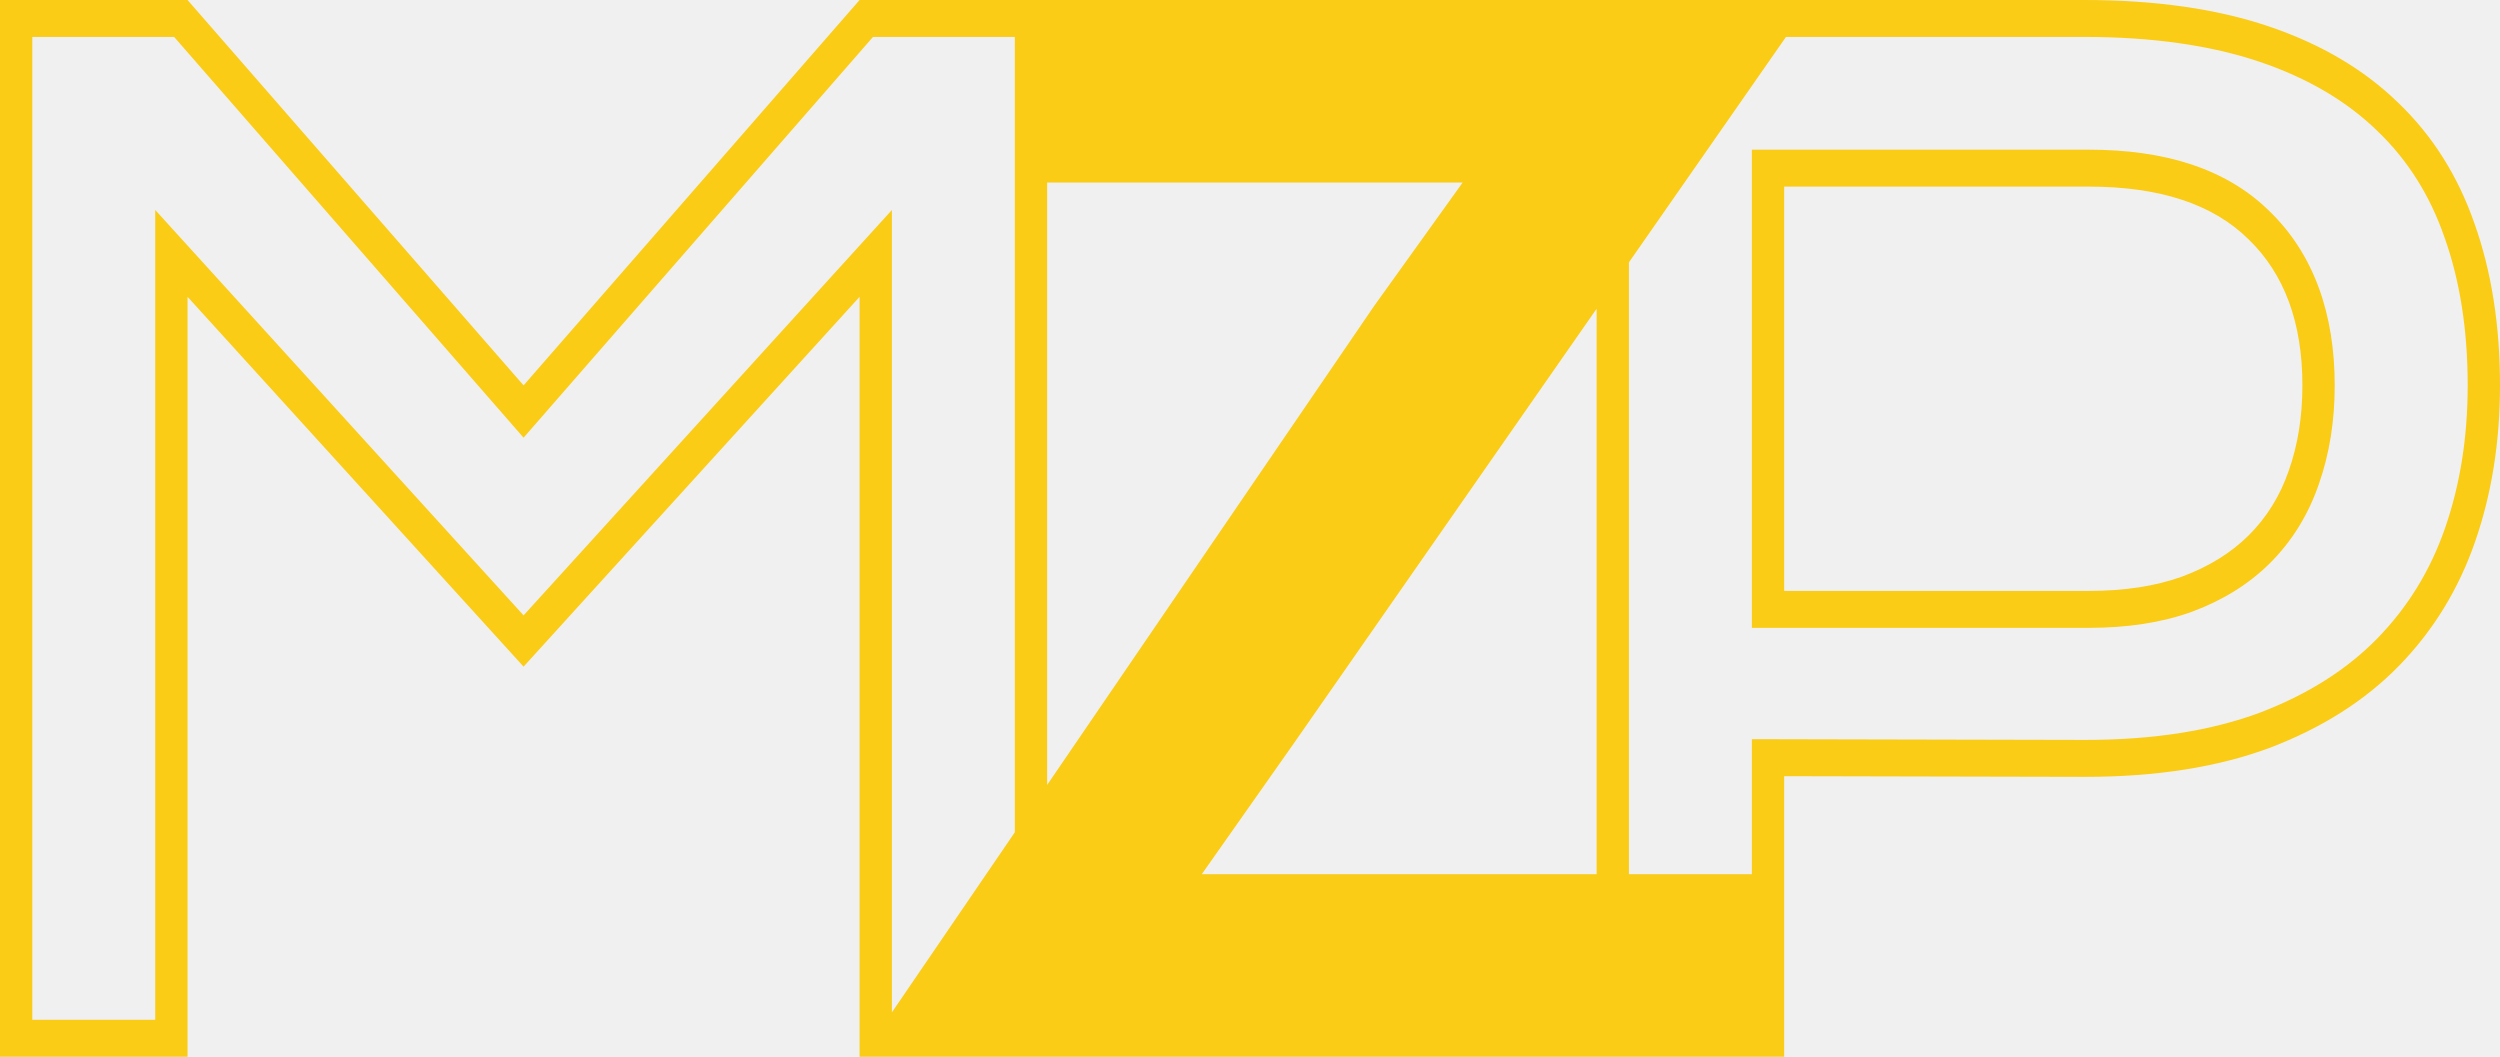
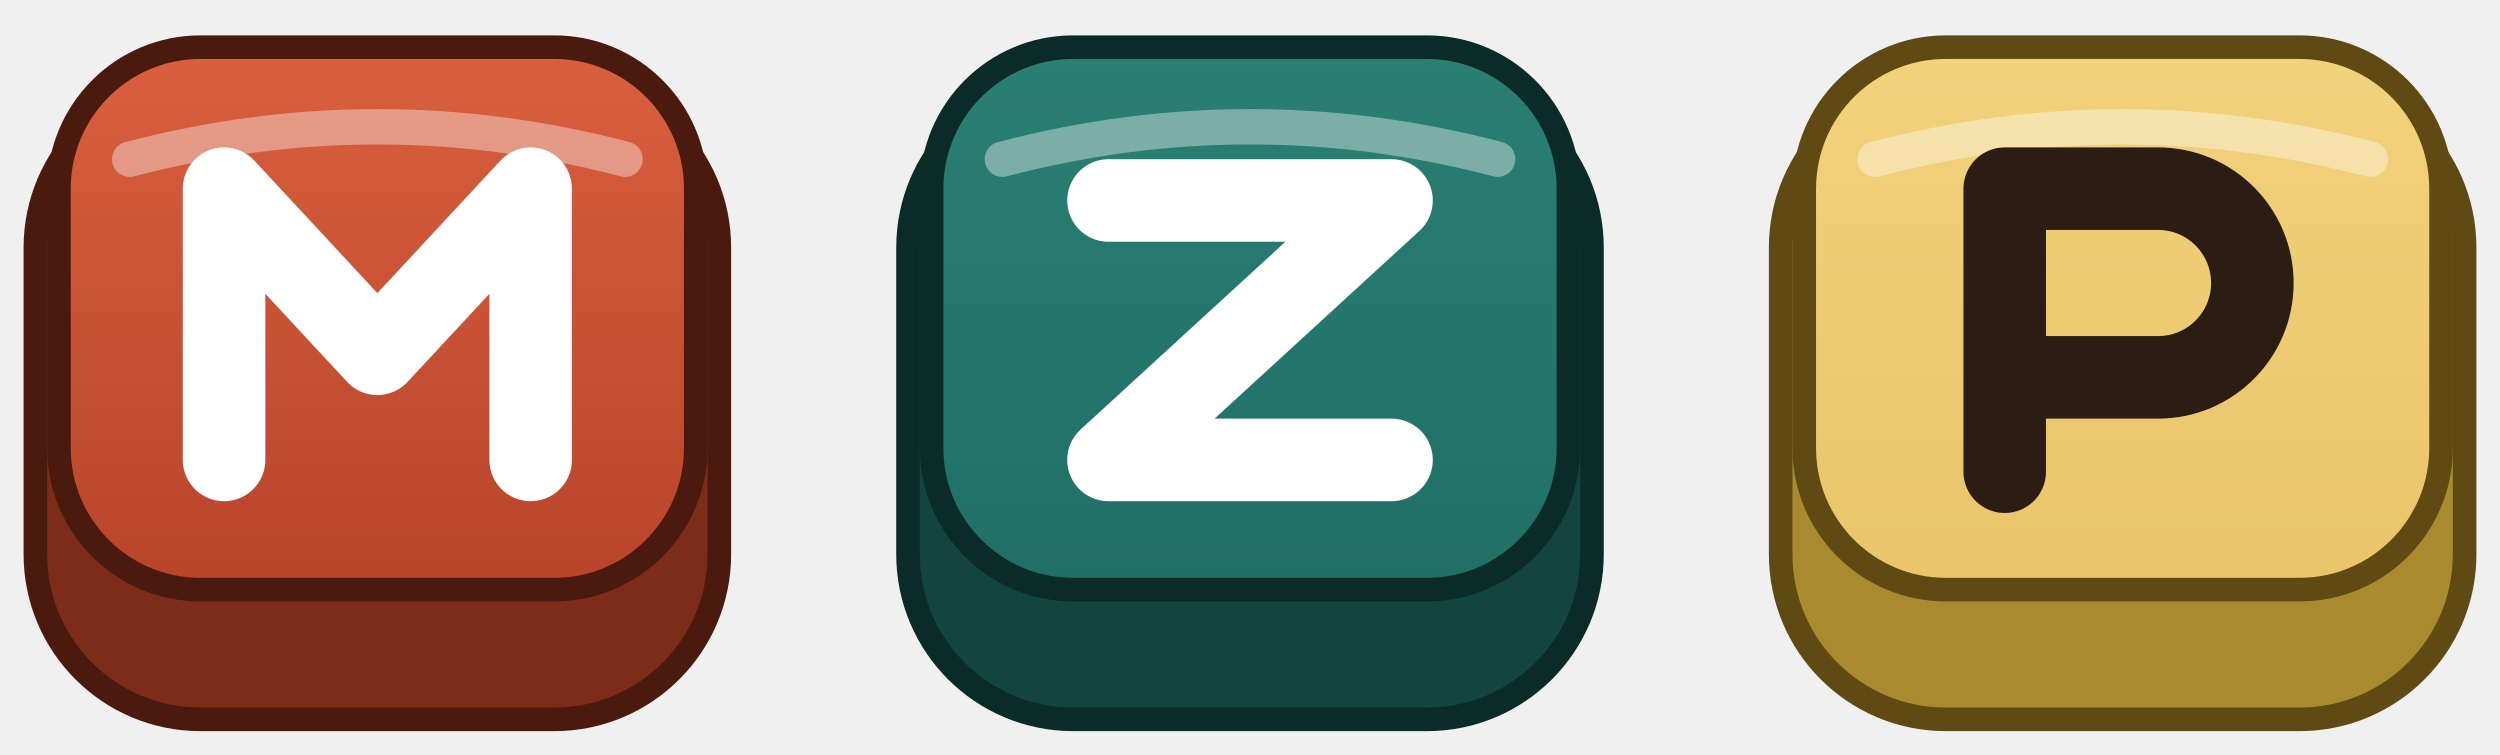
- <svg xmlns="http://www.w3.org/2000/svg" fill="none" height="167" viewBox="0 0 395 167" width="395">
-   <path clip-rule="evenodd" d="m29.631 0h-29.631v166.967h29.631v-120.071l53.093 58.433 53.092-58.433v120.071h.315 29.316 86.82 29.401.23v-44.332l47.577.107c11.217 0 20.938-1.531 29.164-4.594 8.226-3.133 15.018-7.442 20.377-12.926 5.422-5.554 9.441-12.106 12.058-19.655 2.617-7.549 3.926-15.774 3.926-24.677 0-9.472-1.34-17.982-4.019-25.531-2.618-7.549-6.637-13.923-12.058-19.122-5.422-5.27-12.245-9.294-20.471-12.071s-17.947-4.166-29.164-4.166h-43.04-33.981-86.82-.447-29.184l-53.092 60.89zm135.816 28.843v95.18l51.631-75.631 14.021-19.549zm-5.104 102.658v-125.667h-22.407l-55.212 63.321-55.212-63.321h-22.406v155.299h19.421v-127.955l58.198 64.052 58.197-64.052v126.772zm91.924-82.723-47.808 68.623-14.581 20.724h62.389zm24.526 89.347h-19.422v-96.675l24.813-35.616h47.104c10.869 0 20.08 1.348 27.718 3.927 7.679 2.593 13.831 6.275 18.609 10.92l.013.013.013.013c4.77 4.574 8.287 10.149 10.594 16.802l.007.022.008.022c2.396 6.749 3.645 14.497 3.645 23.338 0 8.237-1.209 15.726-3.567 22.527-2.318 6.688-5.872 12.494-10.72 17.461-4.74 4.849-10.878 8.797-18.566 11.728-7.585 2.821-16.741 4.3-27.562 4.301h-.005l-52.682-.119zm69.468-41.444-.023.008c-4.785 1.714-10.214 2.51-16.202 2.51h-53.243v-75.549h53.243c11.826 0 21.649 2.907 28.558 9.735 6.997 6.78 10.291 16.219 10.291 27.506 0 5.561-.812 10.792-2.512 15.618-1.676 4.864-4.277 9.048-7.749 12.499l-.007.006c-3.414 3.382-7.573 5.898-12.334 7.658zm15.369-22.331c1.433-4.059 2.15-8.546 2.15-13.46 0-9.899-2.835-17.59-8.506-23.074-5.608-5.555-14.021-8.332-25.238-8.332h-48.138v63.881h48.138c5.609 0 10.5-.748 14.676-2.243 4.237-1.567 7.758-3.739 10.562-6.516 2.867-2.849 4.985-6.267 6.356-10.255z" fill="#facc15" fill-rule="evenodd" />
+ <svg xmlns="http://www.w3.org/2000/svg" viewBox="0 0 212 64" role="img" aria-label="MZP">
+   <defs>
+     <linearGradient id="f-d9603f" x1="0" y1="0" x2="0" y2="1">
+       <stop offset="0" stop-color="#d9603f" />
+       <stop offset="1" stop-color="#b8442a" />
+     </linearGradient>
+     <linearGradient id="f-2a7f73" x1="0" y1="0" x2="0" y2="1">
+       <stop offset="0" stop-color="#2a7f73" />
+       <stop offset="1" stop-color="#1f6f66" />
+     </linearGradient>
+     <linearGradient id="f-f2d27c" x1="0" y1="0" x2="0" y2="1">
+       <stop offset="0" stop-color="#f2d27c" />
+       <stop offset="1" stop-color="#e9c46a" />
+     </linearGradient>
+   </defs>
+   <g>
+     <rect x="3" y="7" width="58" height="54" rx="14" fill="#7d2c19" stroke="#4a1a0e" stroke-width="2" />
+     <rect x="5" y="4" width="54" height="46" rx="12" fill="url(#f-d9603f)" stroke="#4a1a0e" stroke-width="2" />
+     <path d="M11 13.5 Q32 8 53 13.5" stroke="#fff" stroke-opacity=".38" stroke-width="3" stroke-linecap="round" fill="none" />
+     <path d="M19 39 V16 L32 30 L45 16 V39" stroke="#ffffff" stroke-width="7" stroke-linecap="round" stroke-linejoin="round" fill="none" />
+   </g>
+   <g transform="translate(74 0)">
+     <rect x="3" y="7" width="58" height="54" rx="14" fill="#124540" stroke="#0b2b28" stroke-width="2" />
+     <rect x="5" y="4" width="54" height="46" rx="12" fill="url(#f-2a7f73)" stroke="#0b2b28" stroke-width="2" />
+     <path d="M11 13.5 Q32 8 53 13.5" stroke="#fff" stroke-opacity=".38" stroke-width="3" stroke-linecap="round" fill="none" />
+     <path d="M20 17 H44 L20 39 H44" stroke="#ffffff" stroke-width="7" stroke-linecap="round" stroke-linejoin="round" fill="none" />
+   </g>
+   <g transform="translate(148 0)">
+     <rect x="3" y="7" width="58" height="54" rx="14" fill="#a98a2f" stroke="#5e4a12" stroke-width="2" />
+     <rect x="5" y="4" width="54" height="46" rx="12" fill="url(#f-f2d27c)" stroke="#5e4a12" stroke-width="2" />
+     <path d="M11 13.5 Q32 8 53 13.5" stroke="#fff" stroke-opacity=".38" stroke-width="3" stroke-linecap="round" fill="none" />
+     <path d="M22 40 V16 H35 A8 8 0 0 1 35 32 H22" stroke="#2b1d14" stroke-width="7" stroke-linecap="round" stroke-linejoin="round" fill="none" />
+   </g>
</svg>
